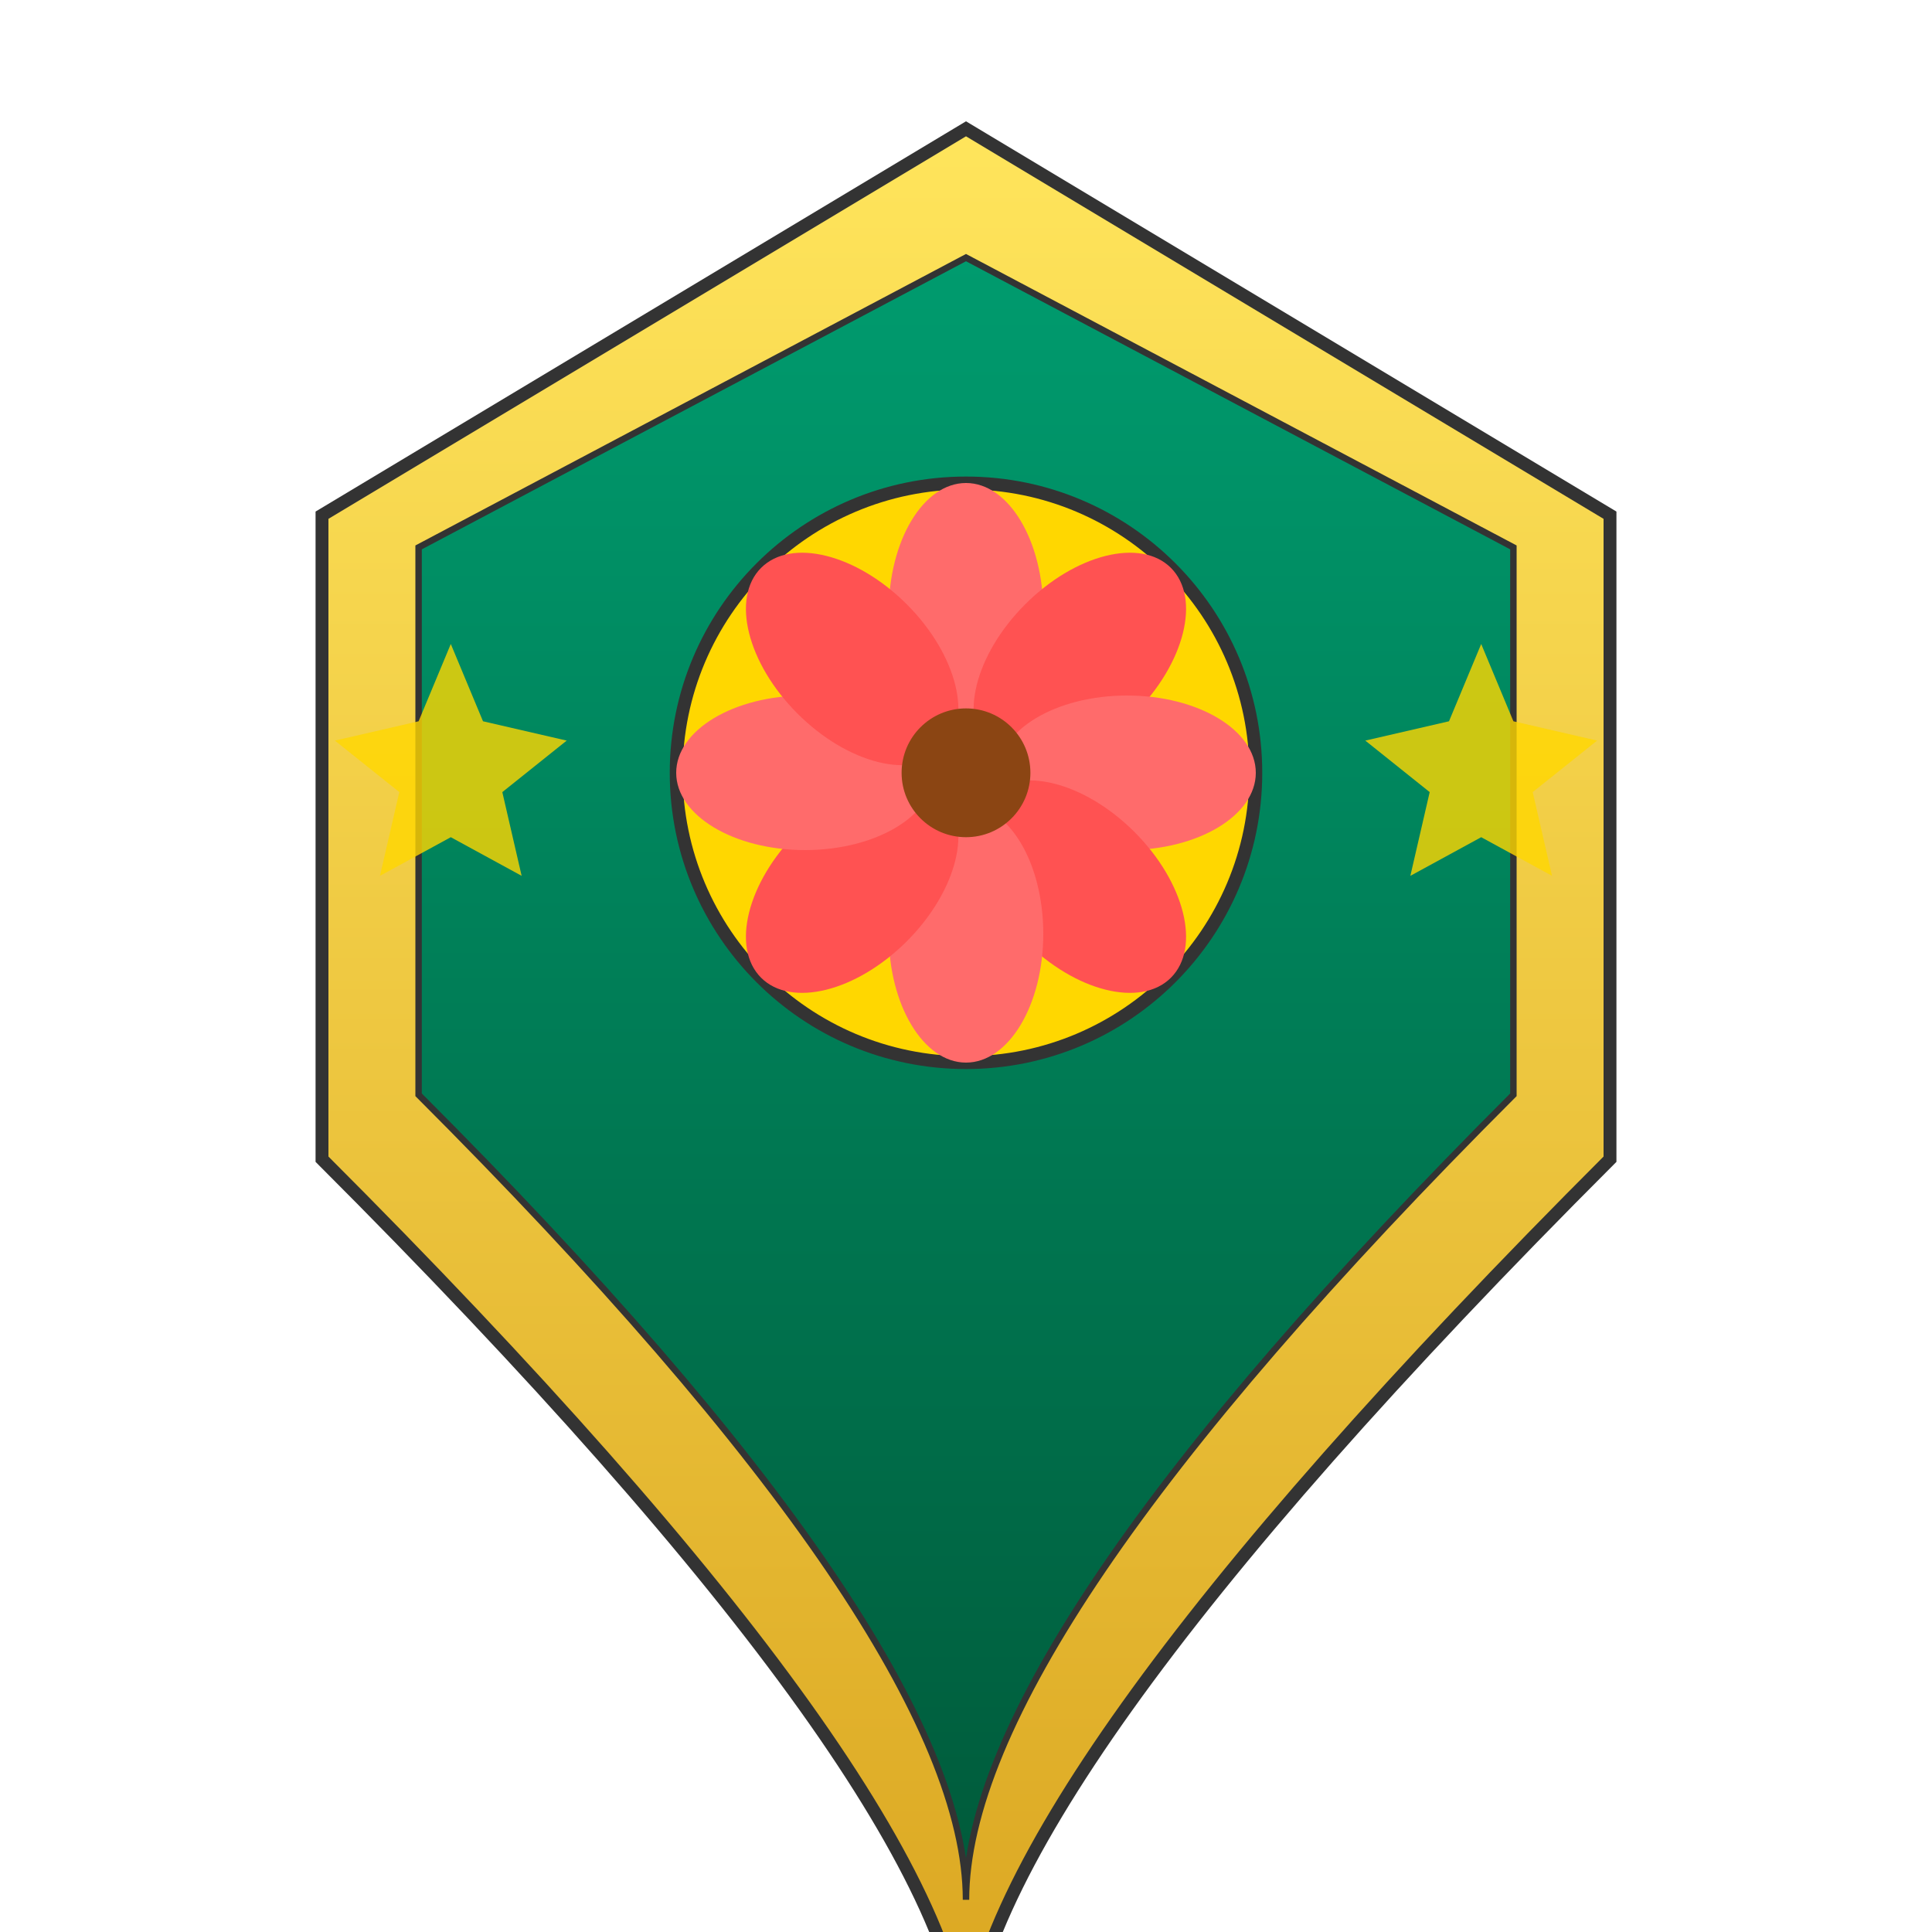
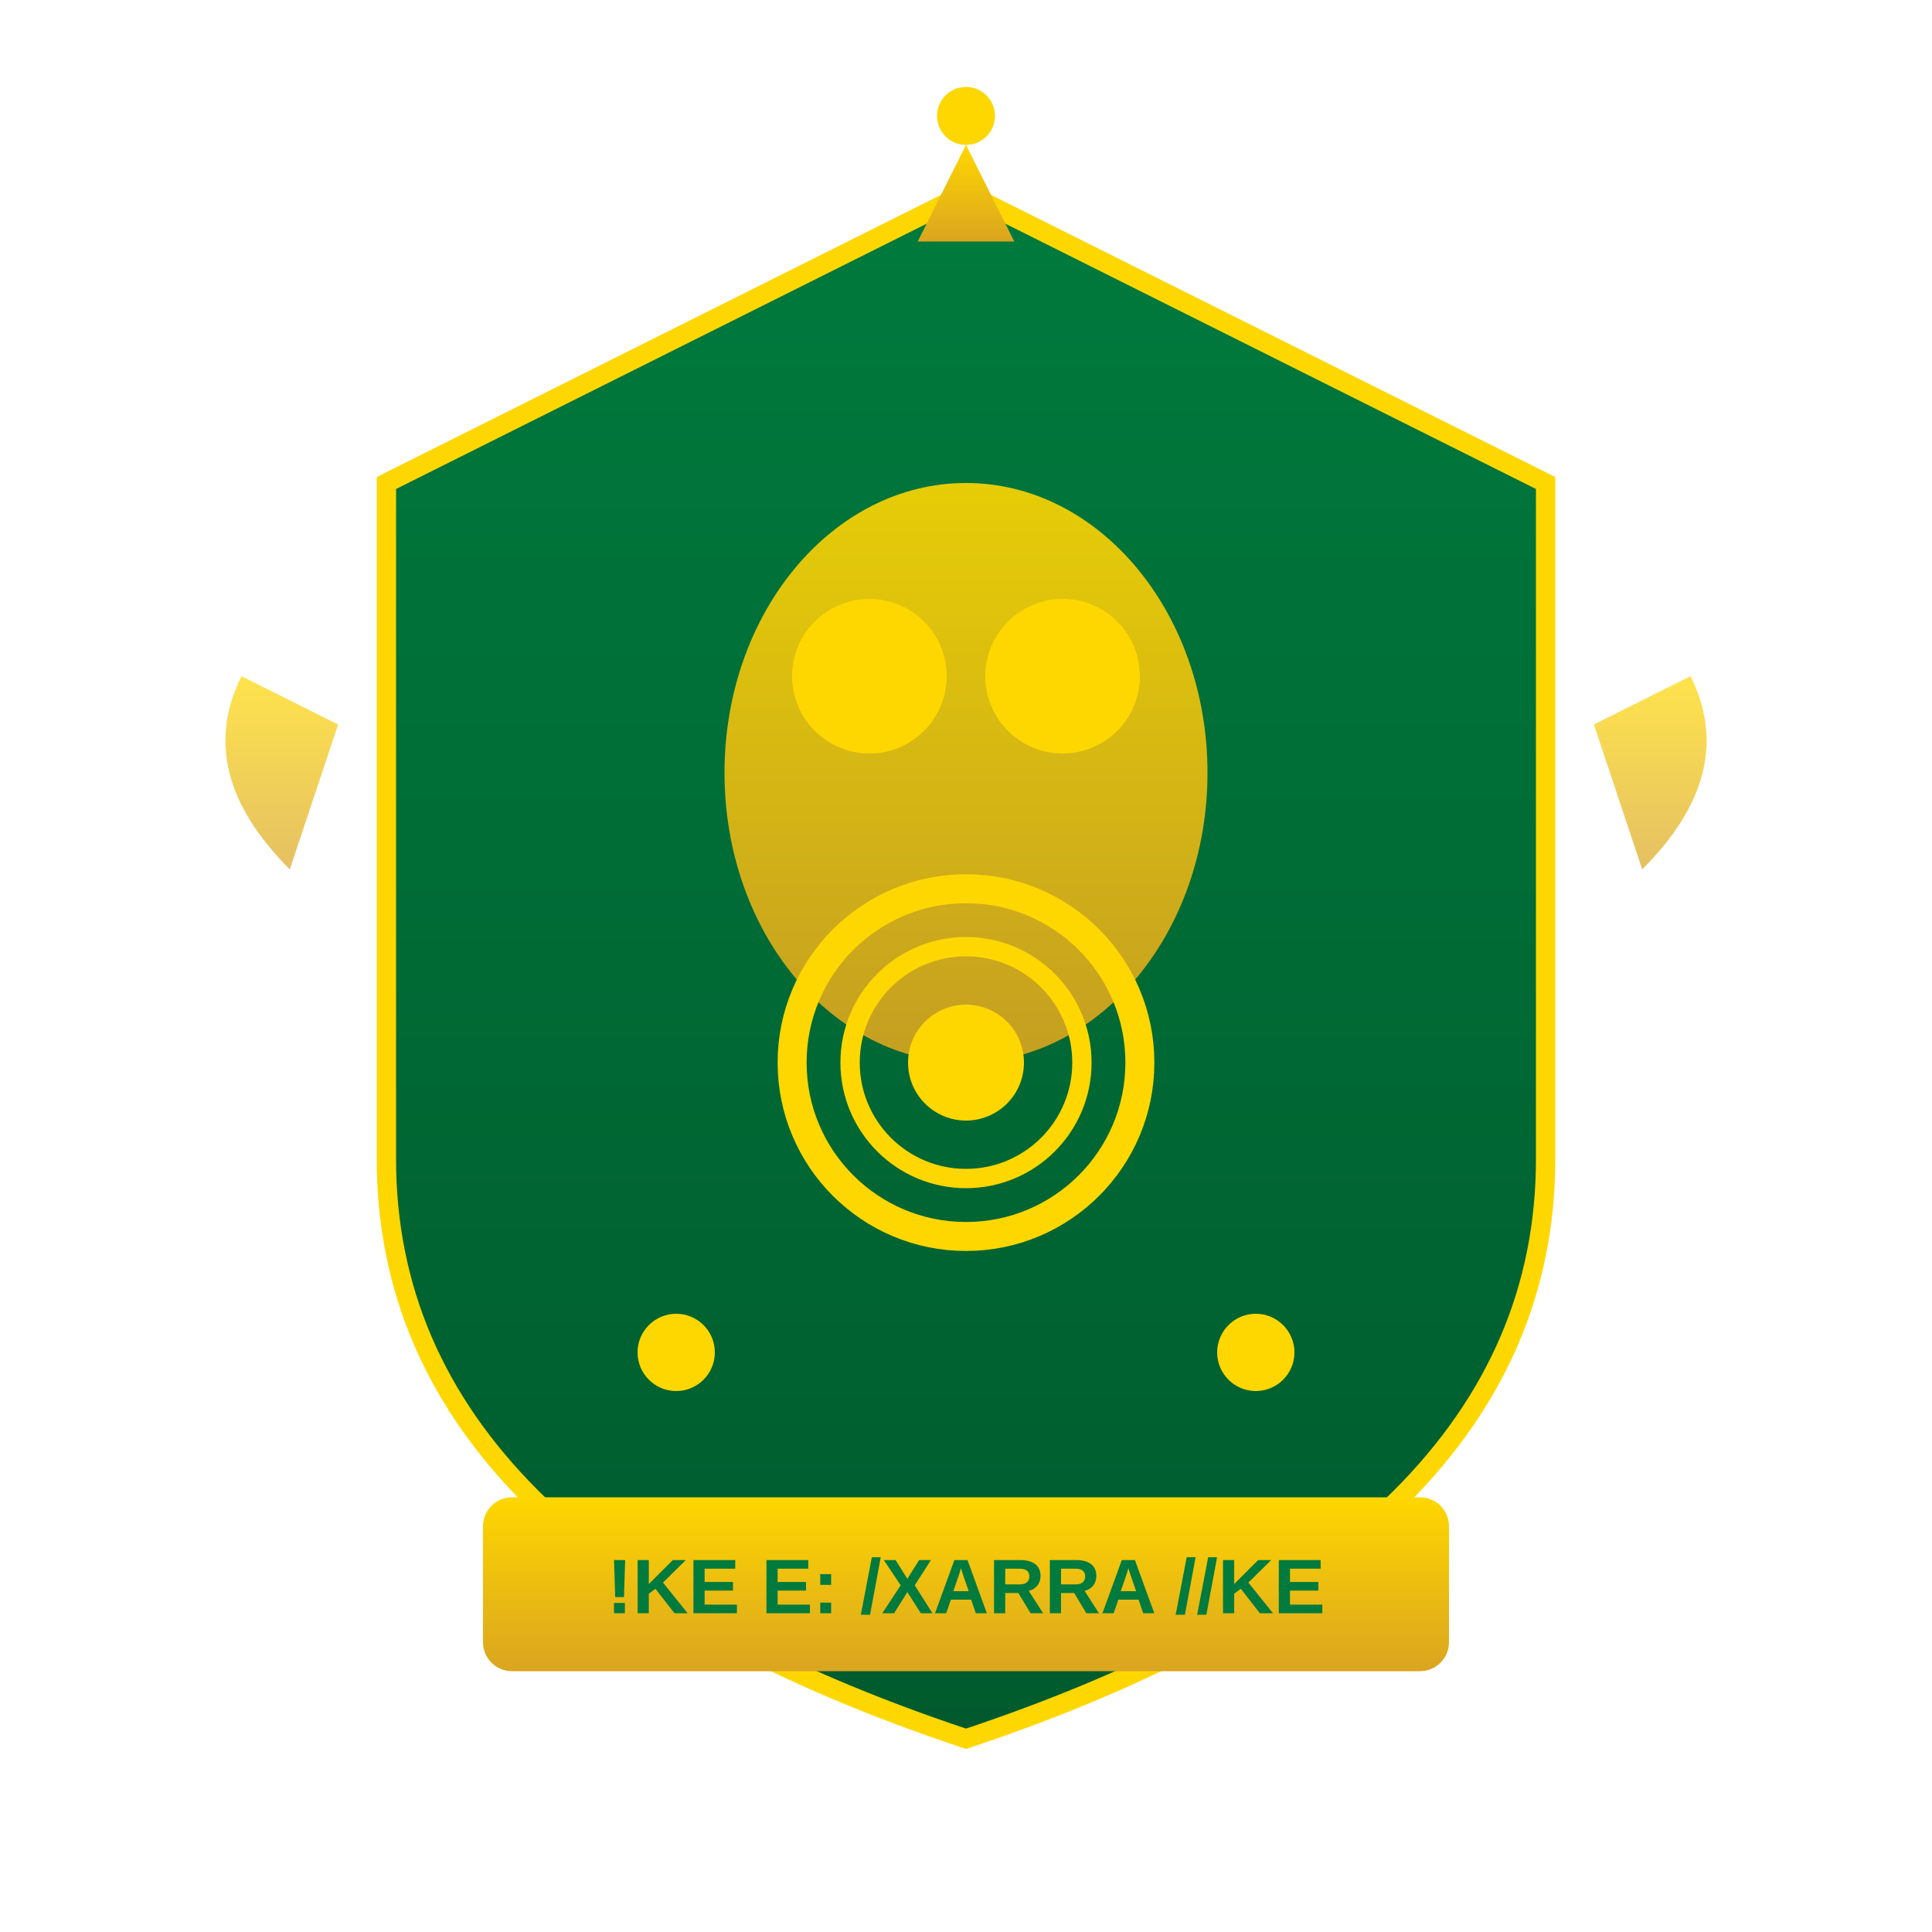
- <svg xmlns="http://www.w3.org/2000/svg" viewBox="0 0 300 300" width="300" height="300">
+ <svg xmlns="http://www.w3.org/2000/svg" viewBox="0 0 200 200" width="200" height="200">
  <defs>
-     <linearGradient id="goldGrad" x1="0%" y1="0%" x2="0%" y2="100%">
-       <stop offset="0%" style="stop-color:#FFE55C;stop-opacity:1" />
+     <linearGradient id="goldGradient" x1="0%" y1="0%" x2="0%" y2="100%">
+       <stop offset="0%" style="stop-color:#FFD700;stop-opacity:1" />
      <stop offset="100%" style="stop-color:#DAA520;stop-opacity:1" />
    </linearGradient>
-     <linearGradient id="greenGrad" x1="0%" y1="0%" x2="0%" y2="100%">
-       <stop offset="0%" style="stop-color:#009B6E;stop-opacity:1" />
-       <stop offset="100%" style="stop-color:#005A3A;stop-opacity:1" />
+     <linearGradient id="greenGradient" x1="0%" y1="0%" x2="0%" y2="100%">
+       <stop offset="0%" style="stop-color:#007a3d;stop-opacity:1" />
+       <stop offset="100%" style="stop-color:#005a2d;stop-opacity:1" />
    </linearGradient>
  </defs>
-   <path d="M 150 20 L 250 80 L 250 180 Q 150 280 150 320 Q 150 280 50 180 L 50 80 Z" fill="url(#goldGrad)" stroke="#333" stroke-width="2" />
-   <path d="M 150 40 L 235 85 L 235 170 Q 150 255 150 295 Q 150 255 65 170 L 65 85 Z" fill="url(#greenGrad)" stroke="#333" stroke-width="1" />
-   <circle cx="150" cy="120" r="45" fill="#FFD700" stroke="#333" stroke-width="2" />
-   <g transform="translate(150, 120)">
-     <ellipse cx="0" cy="-25" rx="12" ry="20" fill="#FF6B6B" transform="rotate(0)" />
-     <ellipse cx="0" cy="-25" rx="12" ry="20" fill="#FF5252" transform="rotate(45)" />
-     <ellipse cx="0" cy="-25" rx="12" ry="20" fill="#FF6B6B" transform="rotate(90)" />
-     <ellipse cx="0" cy="-25" rx="12" ry="20" fill="#FF5252" transform="rotate(135)" />
-     <ellipse cx="0" cy="-25" rx="12" ry="20" fill="#FF6B6B" transform="rotate(180)" />
-     <ellipse cx="0" cy="-25" rx="12" ry="20" fill="#FF5252" transform="rotate(225)" />
-     <ellipse cx="0" cy="-25" rx="12" ry="20" fill="#FF6B6B" transform="rotate(270)" />
-     <ellipse cx="0" cy="-25" rx="12" ry="20" fill="#FF5252" transform="rotate(315)" />
-     <circle cx="0" cy="0" r="10" fill="#8B4513" />
+   <path d="M100,20 L160,50 L160,120 Q160,160 100,180 Q40,160 40,120 L40,50 Z" fill="url(#greenGradient)" stroke="#FFD700" stroke-width="2" />
+   <g id="central-emblem">
+     <ellipse cx="100" cy="80" rx="25" ry="30" fill="url(#goldGradient)" opacity="0.9" />
+     <circle cx="90" cy="70" r="8" fill="#FFD700" />
+     <circle cx="110" cy="70" r="8" fill="#FFD700" />
+     <circle cx="100" cy="110" r="18" fill="none" stroke="#FFD700" stroke-width="3" />
+     <circle cx="100" cy="110" r="12" fill="none" stroke="#FFD700" stroke-width="2" />
+     <circle cx="100" cy="110" r="6" fill="#FFD700" />
  </g>
-   <g fill="#FFD700" opacity="0.8">
-     <polygon points="70,100 75,112 88,115 78,123 81,136 70,130 59,136 62,123 52,115 65,112" />
-     <polygon points="230,100 235,112 248,115 238,123 241,136 230,130 219,136 222,123 212,115 225,112" />
-   </g>
+   <path d="M30,90 Q20,80 25,70 L35,75" fill="url(#goldGradient)" opacity="0.7" />
+   <path d="M170,90 Q180,80 175,70 L165,75" fill="url(#goldGradient)" opacity="0.7" />
+   <rect x="50" y="155" width="100" height="18" rx="3" fill="url(#goldGradient)" />
+   <text x="100" y="167" font-family="Arial, sans-serif" font-size="8" font-weight="bold" text-anchor="middle" fill="#007a3d">!KE E: /XARRA //KE</text>
+   <circle cx="70" cy="140" r="4" fill="#FFD700" />
+   <circle cx="130" cy="140" r="4" fill="#FFD700" />
+   <path d="M100,15 L95,25 L105,25 Z" fill="url(#goldGradient)" />
+   <circle cx="100" cy="12" r="3" fill="#FFD700" />
</svg>
